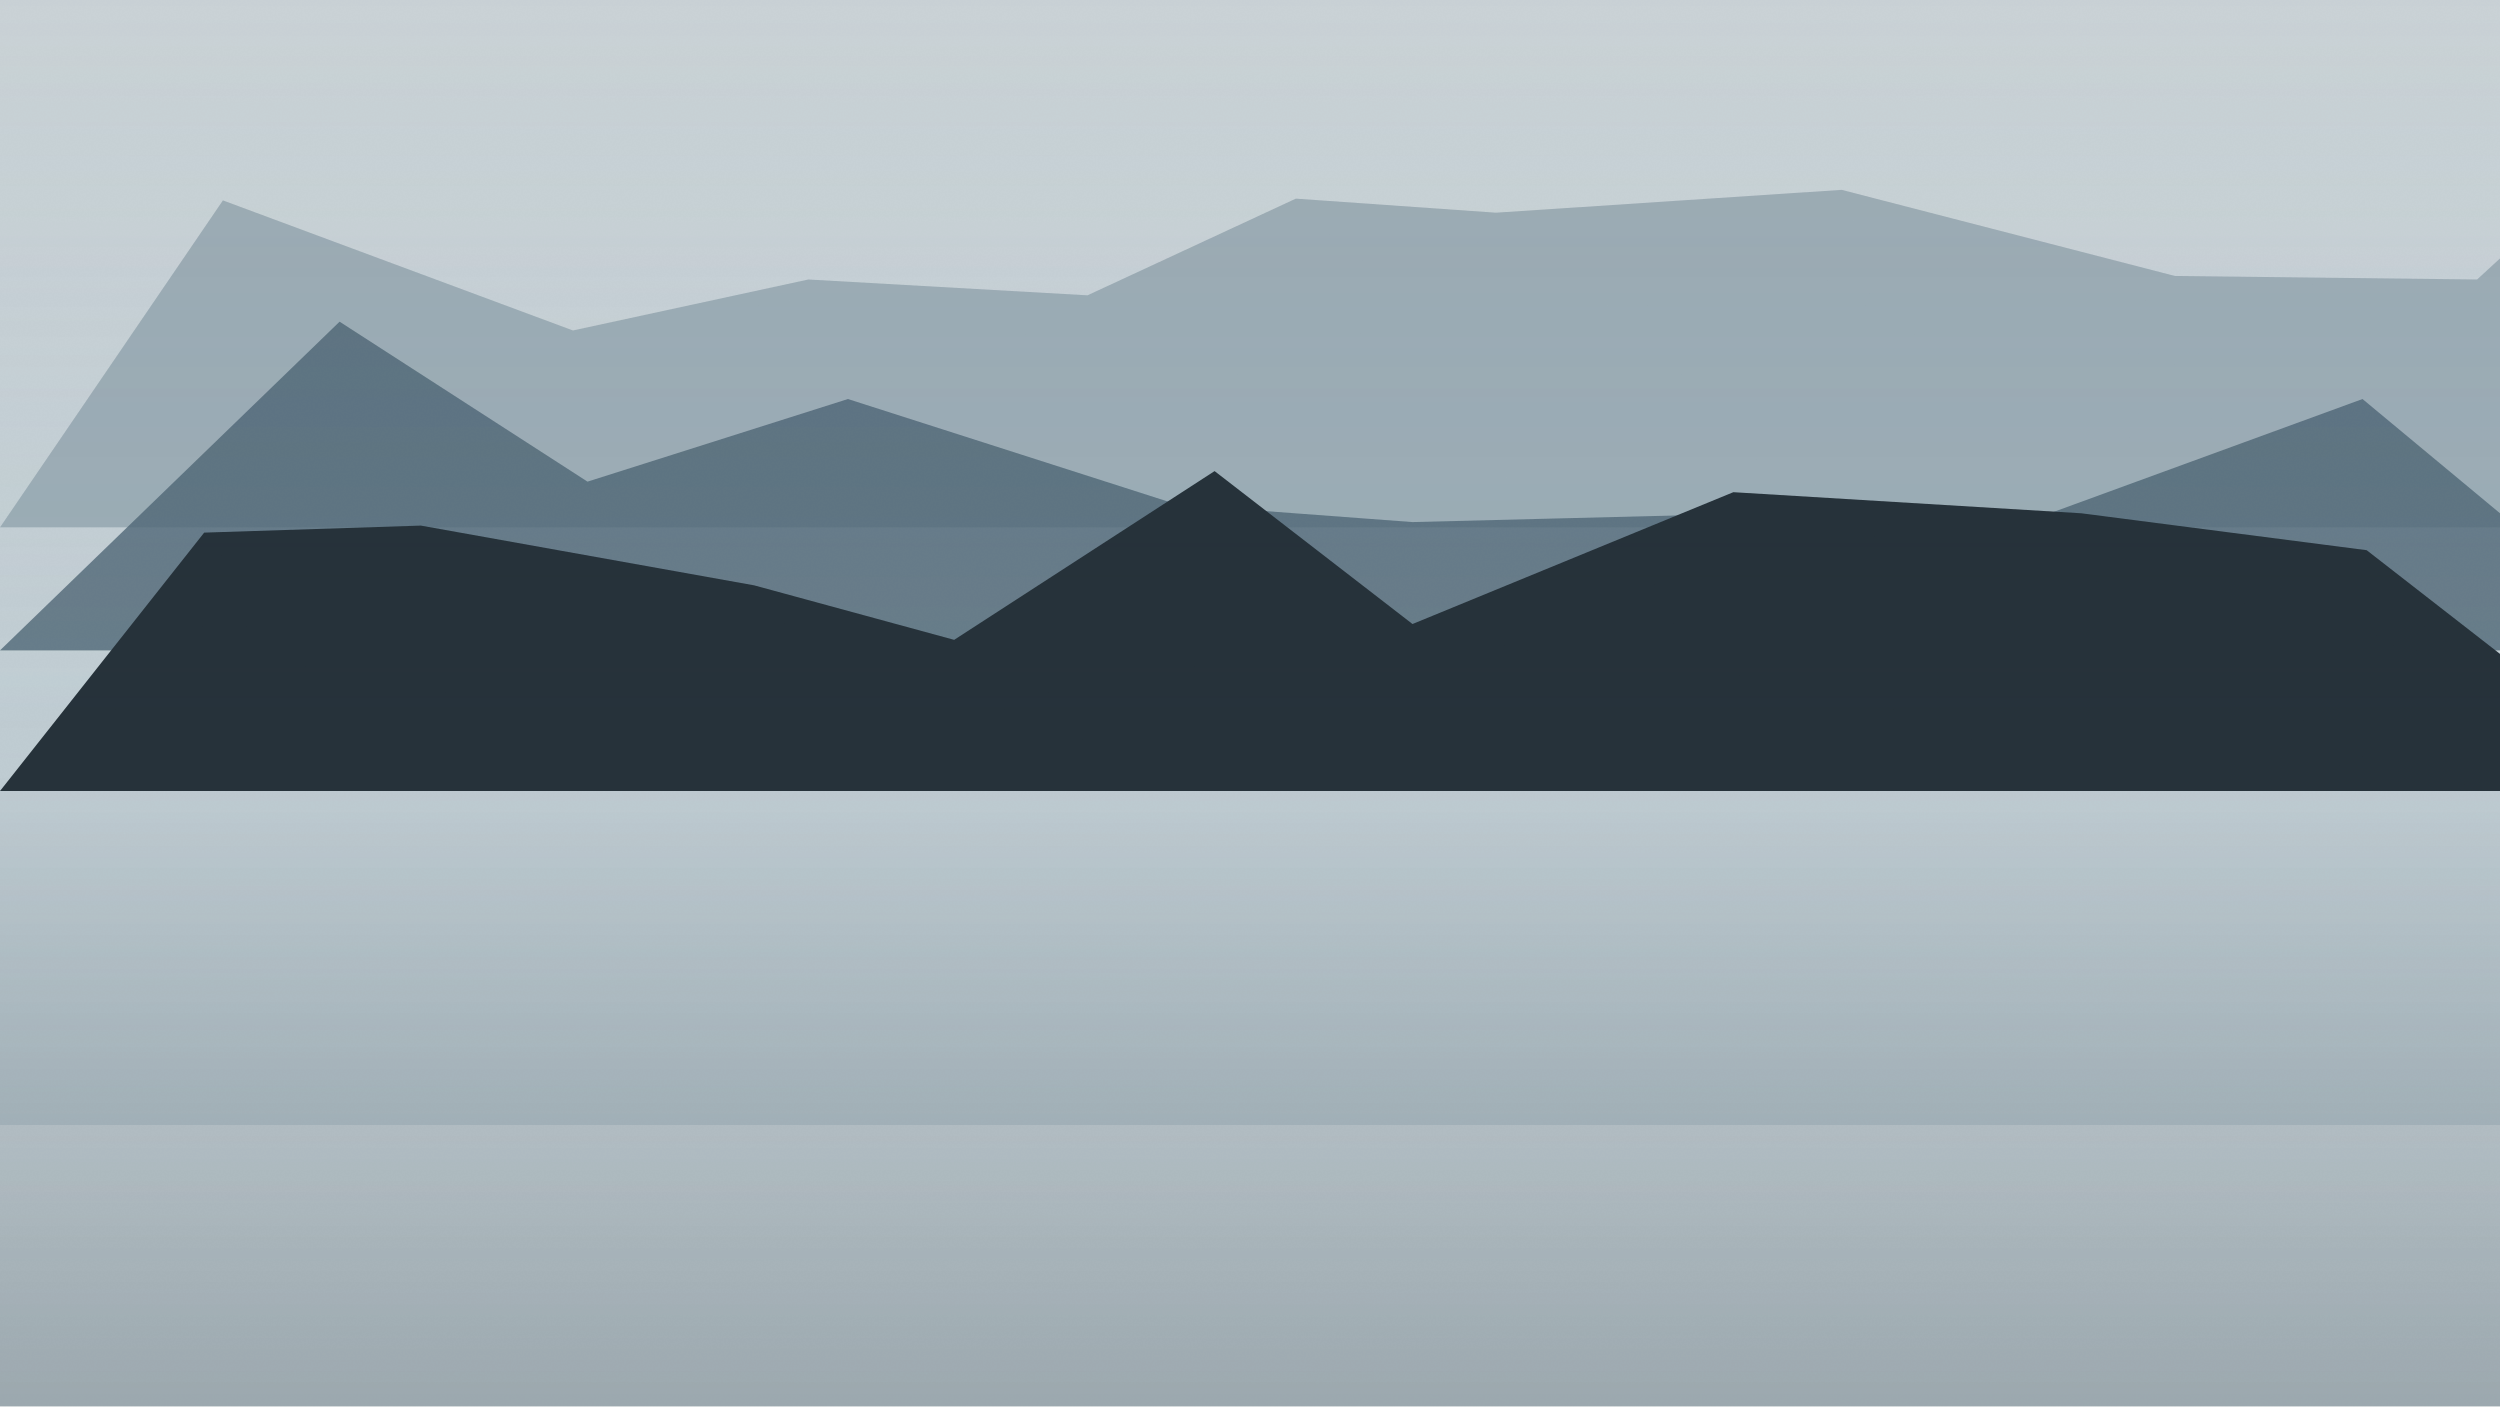
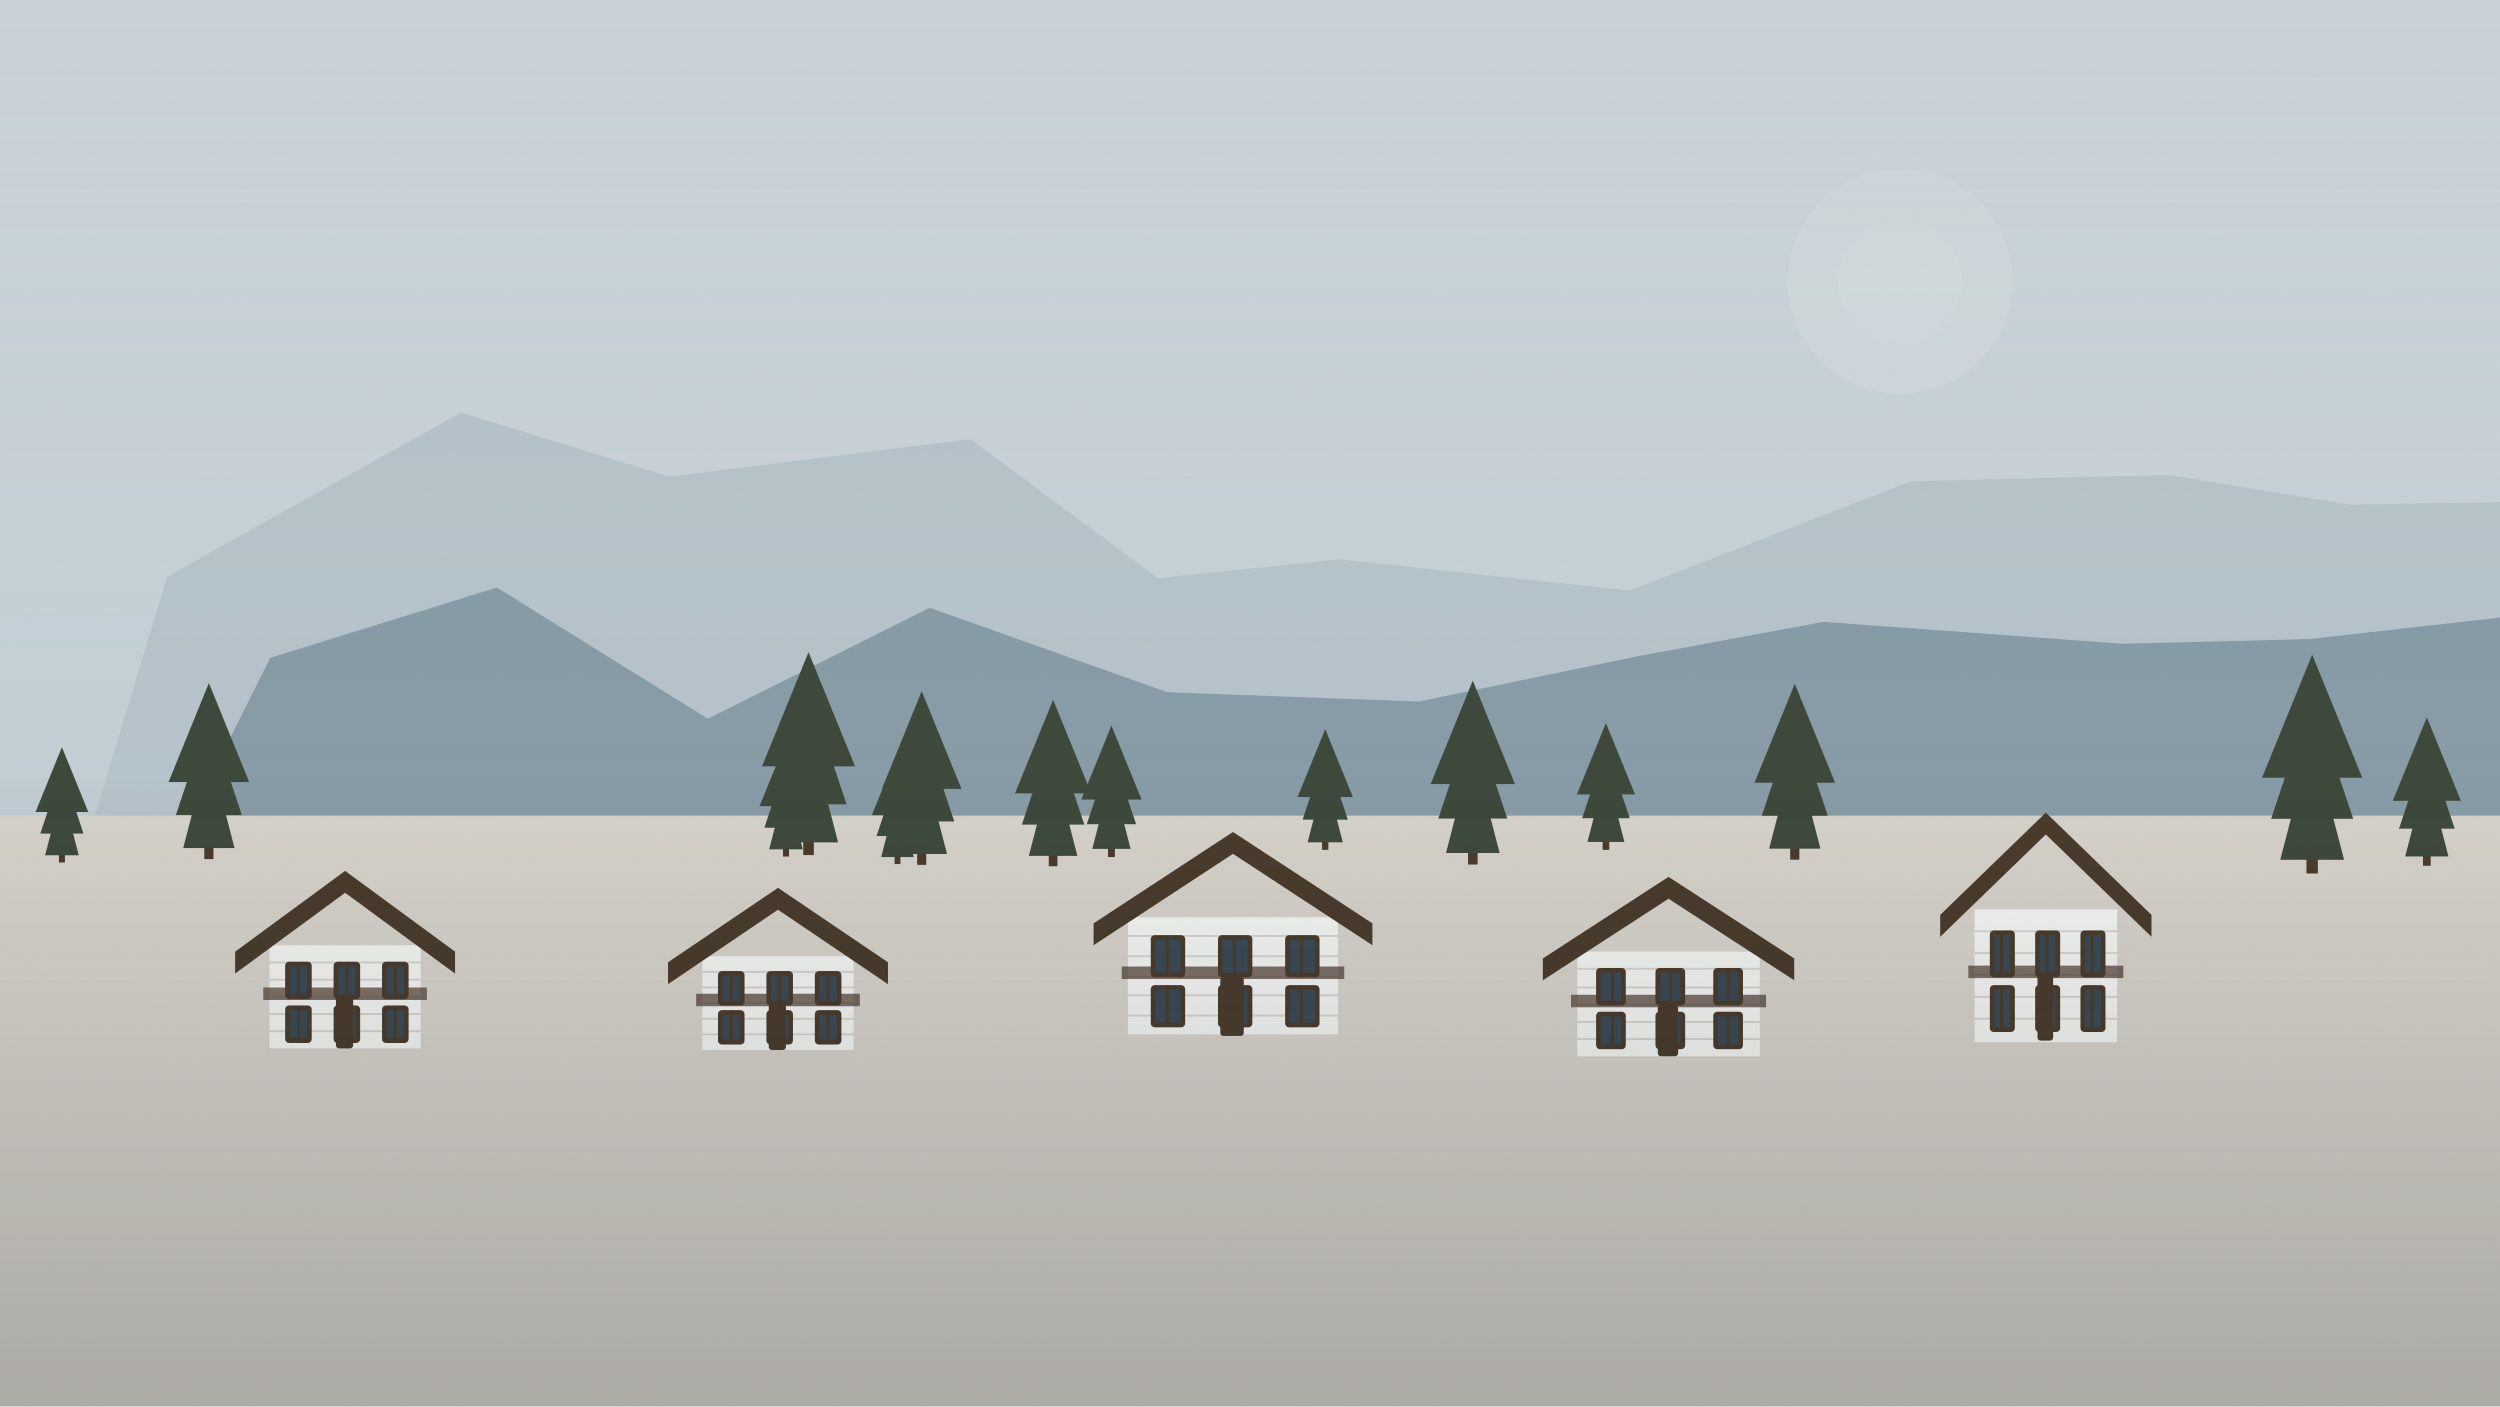
<svg xmlns="http://www.w3.org/2000/svg" viewBox="0 0 1600 900" width="1600" height="900" role="img" aria-label="Svatý Petr a Špindlerův Mlýn">
  <defs>
    <linearGradient id="sky-22" x1="0" y1="0" x2="0" y2="1">
      <stop offset="0%" stop-color="#DCE4E8" />
-       <stop offset="100%" stop-color="#A9BAC2" />
+       <stop offset="100%" stop-color="#AEC0C8" />
    </linearGradient>
-     <linearGradient id="vig-22" x1="0" y1="0" x2="0" y2="1">
-       <stop offset="0%" stop-color="#26323A" stop-opacity="0.10" />
-       <stop offset="55%" stop-color="#26323A" stop-opacity="0" />
-       <stop offset="100%" stop-color="#26323A" stop-opacity="0.22" />
-     </linearGradient>
-     <filter id="grain-22">
-       <feTurbulence type="fractalNoise" baseFrequency="0.9" numOctaves="2" stitchTiles="stitch" result="noise" />
-       <feColorMatrix in="noise" type="matrix" values="0 0 0 0 0  0 0 0 0 0  0 0 0 0 0  0 0 0 0.02 0" />
-     </filter>
  </defs>
  <rect width="1600" height="900" fill="url(#sky-22)" />
-   <g transform="scale(1.333333,1.125)">
-     <path d="M0,300 L107,114 L275,188 L388,159 L522,168 L622,113 L718,121 L884,108 L1044,157 L1189,159 L1200,147 L1200,300 Z" fill="#7E93A0" opacity="0.55" />
-     <path d="M0,300 L163,113 L282,204 L407,157 L565,217 L678,227 L846,222 L977,225 L1134,157 L1200,222 L1200,300 Z" fill="#516979" opacity="0.8" transform="translate(0,70)" />
-     <path d="M0,300 L98,153 L202,149 L362,183 L458,214 L583,118 L678,205 L832,130 L999,142 L1136,163 L1200,222 L1200,300 Z" fill="#26323A" transform="translate(0,150)" />
-     <rect x="0" y="640" width="1200" height="160" fill="#FFFFFF" opacity="0.25" />
-   </g>
-   <rect width="1600" height="900" filter="url(#grain-22)" opacity="0.6" />
+   <circle cx="1216.0" cy="180.0" r="72.0" fill="#DCE4E8" opacity="0.55" />
+   <circle cx="1216.0" cy="180.0" r="39.6" fill="#DCE4E8" opacity="0.85" />
+   <path d="M0,722 L107,369 L295,264 L428,305 L621,281 L741,370 L857,358 L1043,378 L1223,308 L1388,304 L1504,323 L1616,321 L1620,344 L1620,722 Z" fill="#A9BAC2" opacity="0.5" />
+   <path d="M0,767 L173,421 L318,376 L453,460 L595,389 L747,443 L908,449 L1048,420 L1167,398 L1358,412 L1478,409 L1620,393 L1620,767 Z" fill="#7E93A0" opacity="0.8" />
+   <rect x="0" y="522.0" width="1600" height="378.0" fill="#D8D4CC" />
+   <rect x="1476.137" y="544.443" width="7.294" height="14.589" fill="#4A3B2C" />
+   <path d="M1479.784,471.499 L1459.36,550.279 L1500.209,550.279 Z" fill="#3E4A3C" />
+   <path d="M1479.784,445.239 L1453.524,524.019 L1506.044,524.019 Z" fill="#3E4A3C" />
+   <path d="M1479.784,418.979 L1447.689,497.759 L1511.88,497.759 Z" fill="#3E4A3C" />
+   <rect x="130.747" y="538.085" width="5.868" height="11.736" fill="#4A3B2C" />
+   <path d="M133.681,479.404 L117.25,542.78 L150.112,542.78 Z" fill="#3E4A3C" />
+   <path d="M133.681,458.279 L112.556,521.655 L154.806,521.655 Z" fill="#3E4A3C" />
+   <path d="M133.681,437.154 L107.861,500.53 L159.501,500.53 Z" fill="#3E4A3C" />
+   <rect x="846.13" y="535.855" width="4.021" height="8.042" fill="#4A3B2C" />
+   <path d="M848.141,495.643 L836.881,539.072 L859.4,539.072 Z" fill="#3E4A3C" />
+   <path d="M848.141,481.167 L833.664,524.596 L862.617,524.596 Z" fill="#3E4A3C" />
+   <path d="M848.141,466.69 L830.447,510.119 L865.834,510.119 Z" fill="#3E4A3C" />
+   <rect x="709.126" y="539.773" width="4.384" height="8.768" fill="#4A3B2C" />
+   <path d="M711.318,495.932 L699.042,543.281 L723.593,543.281 Z" fill="#3E4A3C" />
+   <path d="M711.318,480.149 L695.535,527.498 L727.101,527.498 Z" fill="#3E4A3C" />
+   <path d="M711.318,464.366 L692.027,511.715 L730.608,511.715 Z" fill="#3E4A3C" />
+   <rect x="37.706" y="544.286" width="3.843" height="7.686" fill="#4A3B2C" />
+   <path d="M39.627,505.855 L28.866,547.36 L50.388,547.36 Z" fill="#3E4A3C" />
+   <path d="M39.627,492.02 L25.792,533.525 L53.462,533.525 Z" fill="#3E4A3C" />
+   <path d="M39.627,478.184 L22.718,519.69 L56.537,519.69 Z" fill="#3E4A3C" />
+   <rect x="671.222" y="543.307" width="5.551" height="11.101" fill="#4A3B2C" />
+   <path d="M673.997,487.802 L658.456,547.747 L689.539,547.747 Z" fill="#3E4A3C" />
+   <path d="M673.997,467.82 L654.015,527.765 L693.979,527.765 Z" fill="#3E4A3C" />
+   <path d="M673.997,447.838 L649.575,507.783 L698.42,507.783 Z" fill="#3E4A3C" />
+   <rect x="572.529" y="545.545" width="3.73" height="7.46" fill="#4A3B2C" />
+   <path d="M574.394,508.243 L563.95,548.53 L584.839,548.53 Z" fill="#3E4A3C" />
+   <path d="M574.394,494.814 L560.965,535.101 L587.823,535.101 Z" fill="#3E4A3C" />
+   <path d="M574.394,481.386 L557.981,521.672 L590.807,521.672 Z" fill="#3E4A3C" />
+   <rect x="939.532" y="541.031" width="6.132" height="12.263" fill="#4A3B2C" />
+   <path d="M942.598,479.714 L925.429,545.936 L959.766,545.936 Z" fill="#3E4A3C" />
+   <path d="M942.598,457.64 L920.524,523.862 L964.672,523.862 Z" fill="#3E4A3C" />
+   <path d="M942.598,435.566 L915.618,501.788 L969.577,501.788 Z" fill="#3E4A3C" />
+   <rect x="1550.701" y="544.196" width="4.951" height="9.902" fill="#4A3B2C" />
+   <path d="M1553.176,494.684 L1539.313,548.157 L1567.04,548.157 Z" fill="#3E4A3C" />
+   <path d="M1553.176,476.86 L1535.352,530.332 L1571.001,530.332 Z" fill="#3E4A3C" />
+   <path d="M1553.176,459.036 L1531.391,512.508 L1574.962,512.508 Z" fill="#3E4A3C" />
+   <rect x="587" y="541.938" width="5.788" height="11.576" fill="#4A3B2C" />
+   <path d="M589.894,484.056 L573.687,546.569 L606.101,546.569 Z" fill="#3E4A3C" />
+   <path d="M589.894,463.219 L569.057,525.731 L610.732,525.731 Z" fill="#3E4A3C" />
+   <path d="M589.894,442.381 L564.426,504.894 L615.362,504.894 Z" fill="#3E4A3C" />
+   <rect x="501.104" y="540.511" width="3.843" height="7.686" fill="#4A3B2C" />
+   <path d="M503.026,502.081 L492.266,543.585 L513.786,543.585 Z" fill="#3E4A3C" />
+   <path d="M503.026,488.247 L489.191,529.75 L516.86,529.75 Z" fill="#3E4A3C" />
+   <path d="M503.026,474.412 L486.117,515.916 L519.935,515.916 Z" fill="#3E4A3C" />
+   <rect x="1145.731" y="538.469" width="5.862" height="11.725" fill="#4A3B2C" />
+   <path d="M1148.662,479.845 L1132.248,543.159 L1165.077,543.159 Z" fill="#3E4A3C" />
+   <path d="M1148.662,458.74 L1127.558,522.054 L1169.767,522.054 Z" fill="#3E4A3C" />
+   <path d="M1148.662,437.635 L1122.868,500.95 L1174.457,500.95 Z" fill="#3E4A3C" />
+   <rect x="1025.691" y="535.474" width="4.228" height="8.456" fill="#4A3B2C" />
+   <path d="M1027.806,493.193 L1015.967,538.857 L1039.644,538.857 Z" fill="#3E4A3C" />
+   <path d="M1027.806,477.972 L1012.584,523.635 L1043.027,523.635 Z" fill="#3E4A3C" />
+   <path d="M1027.806,462.751 L1009.202,508.414 L1046.409,508.414 Z" fill="#3E4A3C" />
+   <rect x="514.078" y="533.719" width="6.763" height="13.527" fill="#4A3B2C" />
+   <path d="M517.46,466.084 L498.522,539.13 L536.398,539.13 Z" fill="#3E4A3C" />
+   <path d="M517.46,441.735 L493.111,514.781 L541.808,514.781 Z" fill="#3E4A3C" />
+   <path d="M517.46,417.387 L487.7,490.433 L547.219,490.433 Z" fill="#3E4A3C" />
+   <rect x="172.491" y="605" width="96.744" height="66" fill="#F5F6F4" />
+   <line x1="172.491" y1="616" x2="269.235" y2="616" stroke="#4A3B2C" stroke-width="1.2" opacity="0.18" />
+   <line x1="172.491" y1="627" x2="269.235" y2="627" stroke="#4A3B2C" stroke-width="1.2" opacity="0.18" />
+   <line x1="172.491" y1="638" x2="269.235" y2="638" stroke="#4A3B2C" stroke-width="1.2" opacity="0.18" />
+   <line x1="172.491" y1="649" x2="269.235" y2="649" stroke="#4A3B2C" stroke-width="1.2" opacity="0.18" />
+   <line x1="172.491" y1="660" x2="269.235" y2="660" stroke="#4A3B2C" stroke-width="1.2" opacity="0.18" />
+   <rect x="168.491" y="632.006" width="104.744" height="8" fill="#4A3B2C" opacity="0.7" />
+   <path d="M150.491,609.071 L220.863,557.372 L291.235,609.071 L291.235,623.071 L220.863,571.372 L150.491,623.071 Z" fill="#4A3B2C" />
+   <rect x="184" y="617" width="14" height="21" fill="#3A4A55" stroke="#4A3B2C" stroke-width="3" rx="1" />
+   <line x1="191" y1="617" x2="191" y2="638" stroke="#4A3B2C" stroke-width="2" />
+   <rect x="215" y="617" width="14" height="21" fill="#3A4A55" stroke="#4A3B2C" stroke-width="3" rx="1" />
+   <line x1="222" y1="617" x2="222" y2="638" stroke="#4A3B2C" stroke-width="2" />
+   <rect x="246" y="617" width="14" height="21" fill="#3A4A55" stroke="#4A3B2C" stroke-width="3" rx="1" />
+   <line x1="253" y1="617" x2="253" y2="638" stroke="#4A3B2C" stroke-width="2" />
+   <rect x="184" y="645" width="14" height="21" fill="#3A4A55" stroke="#4A3B2C" stroke-width="3" rx="1" />
+   <line x1="191" y1="645" x2="191" y2="666" stroke="#4A3B2C" stroke-width="2" />
+   <rect x="215" y="645" width="14" height="21" fill="#3A4A55" stroke="#4A3B2C" stroke-width="3" rx="1" />
+   <line x1="222" y1="645" x2="222" y2="666" stroke="#4A3B2C" stroke-width="2" />
+   <rect x="246" y="645" width="14" height="21" fill="#3A4A55" stroke="#4A3B2C" stroke-width="3" rx="1" />
+   <line x1="253" y1="645" x2="253" y2="666" stroke="#4A3B2C" stroke-width="2" />
+   <rect x="215" y="638" width="11" height="33" fill="#4A3B2C" rx="2" />
+   <rect x="449.548" y="612" width="96.747" height="60" fill="#F5F6F4" />
+   <line x1="449.548" y1="622" x2="546.294" y2="622" stroke="#4A3B2C" stroke-width="1.2" opacity="0.18" />
+   <line x1="449.548" y1="632" x2="546.294" y2="632" stroke="#4A3B2C" stroke-width="1.2" opacity="0.18" />
+   <line x1="449.548" y1="642" x2="546.294" y2="642" stroke="#4A3B2C" stroke-width="1.2" opacity="0.18" />
+   <line x1="449.548" y1="652" x2="546.294" y2="652" stroke="#4A3B2C" stroke-width="1.2" opacity="0.18" />
+   <line x1="449.548" y1="662" x2="546.294" y2="662" stroke="#4A3B2C" stroke-width="1.2" opacity="0.18" />
+   <rect x="445.548" y="635.988" width="104.747" height="8" fill="#4A3B2C" opacity="0.7" />
+   <path d="M427.548,615.855 L497.921,568.213 L568.294,615.855 L568.294,629.855 L497.921,582.213 L427.548,629.855 Z" fill="#4A3B2C" />
+   <rect x="461" y="623" width="14" height="19" fill="#3A4A55" stroke="#4A3B2C" stroke-width="3" rx="1" />
+   <line x1="468" y1="623" x2="468" y2="642" stroke="#4A3B2C" stroke-width="2" />
+   <rect x="492" y="623" width="14" height="19" fill="#3A4A55" stroke="#4A3B2C" stroke-width="3" rx="1" />
+   <line x1="499" y1="623" x2="499" y2="642" stroke="#4A3B2C" stroke-width="2" />
+   <rect x="523" y="623" width="14" height="19" fill="#3A4A55" stroke="#4A3B2C" stroke-width="3" rx="1" />
+   <line x1="530" y1="623" x2="530" y2="642" stroke="#4A3B2C" stroke-width="2" />
+   <rect x="461" y="648" width="14" height="19" fill="#3A4A55" stroke="#4A3B2C" stroke-width="3" rx="1" />
+   <line x1="468" y1="648" x2="468" y2="667" stroke="#4A3B2C" stroke-width="2" />
+   <rect x="492" y="648" width="14" height="19" fill="#3A4A55" stroke="#4A3B2C" stroke-width="3" rx="1" />
+   <line x1="499" y1="648" x2="499" y2="667" stroke="#4A3B2C" stroke-width="2" />
+   <rect x="523" y="648" width="14" height="19" fill="#3A4A55" stroke="#4A3B2C" stroke-width="3" rx="1" />
+   <line x1="530" y1="648" x2="530" y2="667" stroke="#4A3B2C" stroke-width="2" />
+   <rect x="492" y="642" width="11" height="30" fill="#4A3B2C" rx="2" />
+   <rect x="721.896" y="587" width="134.439" height="75" fill="#F5F6F4" />
+   <line x1="721.896" y1="599" x2="856.335" y2="599" stroke="#4A3B2C" stroke-width="1.2" opacity="0.18" />
+   <line x1="721.896" y1="612" x2="856.335" y2="612" stroke="#4A3B2C" stroke-width="1.2" opacity="0.18" />
+   <line x1="721.896" y1="625" x2="856.335" y2="625" stroke="#4A3B2C" stroke-width="1.2" opacity="0.18" />
+   <line x1="721.896" y1="637" x2="856.335" y2="637" stroke="#4A3B2C" stroke-width="1.2" opacity="0.18" />
+   <line x1="721.896" y1="650" x2="856.335" y2="650" stroke="#4A3B2C" stroke-width="1.2" opacity="0.18" />
+   <rect x="717.896" y="618.564" width="142.439" height="8" fill="#4A3B2C" opacity="0.7" />
+   <path d="M699.896,590.942 L789.116,532.455 L878.335,590.942 L878.335,604.942 L789.116,546.455 L699.896,604.942 Z" fill="#4A3B2C" />
+   <rect x="738" y="600" width="19" height="24" fill="#3A4A55" stroke="#4A3B2C" stroke-width="3" rx="1" />
+   <line x1="747" y1="600" x2="747" y2="625" stroke="#4A3B2C" stroke-width="2" />
+   <rect x="781" y="600" width="19" height="24" fill="#3A4A55" stroke="#4A3B2C" stroke-width="3" rx="1" />
+   <line x1="790" y1="600" x2="790" y2="625" stroke="#4A3B2C" stroke-width="2" />
+   <rect x="824" y="600" width="19" height="24" fill="#3A4A55" stroke="#4A3B2C" stroke-width="3" rx="1" />
+   <line x1="833" y1="600" x2="833" y2="625" stroke="#4A3B2C" stroke-width="2" />
+   <rect x="738" y="632" width="19" height="24" fill="#3A4A55" stroke="#4A3B2C" stroke-width="3" rx="1" />
+   <line x1="747" y1="632" x2="747" y2="656" stroke="#4A3B2C" stroke-width="2" />
+   <rect x="781" y="632" width="19" height="24" fill="#3A4A55" stroke="#4A3B2C" stroke-width="3" rx="1" />
+   <line x1="790" y1="632" x2="790" y2="656" stroke="#4A3B2C" stroke-width="2" />
+   <rect x="824" y="632" width="19" height="24" fill="#3A4A55" stroke="#4A3B2C" stroke-width="3" rx="1" />
+   <line x1="833" y1="632" x2="833" y2="656" stroke="#4A3B2C" stroke-width="2" />
+   <rect x="781" y="625" width="15" height="38" fill="#4A3B2C" rx="2" />
+   <rect x="1009.426" y="609" width="116.865" height="67" fill="#F5F6F4" />
+   <line x1="1009.426" y1="620" x2="1126.292" y2="620" stroke="#4A3B2C" stroke-width="1.2" opacity="0.18" />
+   <line x1="1009.426" y1="632" x2="1126.292" y2="632" stroke="#4A3B2C" stroke-width="1.2" opacity="0.18" />
+   <line x1="1009.426" y1="643" x2="1126.292" y2="643" stroke="#4A3B2C" stroke-width="1.2" opacity="0.18" />
+   <line x1="1009.426" y1="654" x2="1126.292" y2="654" stroke="#4A3B2C" stroke-width="1.2" opacity="0.18" />
+   <line x1="1009.426" y1="665" x2="1126.292" y2="665" stroke="#4A3B2C" stroke-width="1.2" opacity="0.18" />
+   <rect x="1005.426" y="636.663" width="124.865" height="8" fill="#4A3B2C" opacity="0.7" />
+   <path d="M987.426,613.384 L1067.859,561.187 L1148.292,613.384 L1148.292,627.384 L1067.859,575.187 L987.426,627.384 Z" fill="#4A3B2C" />
+   <rect x="1023" y="621" width="16" height="21" fill="#3A4A55" stroke="#4A3B2C" stroke-width="3" rx="1" />
+   <line x1="1032" y1="621" x2="1032" y2="643" stroke="#4A3B2C" stroke-width="2" />
+   <rect x="1061" y="621" width="16" height="21" fill="#3A4A55" stroke="#4A3B2C" stroke-width="3" rx="1" />
+   <line x1="1069" y1="621" x2="1069" y2="643" stroke="#4A3B2C" stroke-width="2" />
+   <rect x="1098" y="621" width="16" height="21" fill="#3A4A55" stroke="#4A3B2C" stroke-width="3" rx="1" />
+   <line x1="1106" y1="621" x2="1106" y2="643" stroke="#4A3B2C" stroke-width="2" />
+   <rect x="1023" y="649" width="16" height="21" fill="#3A4A55" stroke="#4A3B2C" stroke-width="3" rx="1" />
+   <line x1="1032" y1="649" x2="1032" y2="671" stroke="#4A3B2C" stroke-width="2" />
+   <rect x="1061" y="649" width="16" height="21" fill="#3A4A55" stroke="#4A3B2C" stroke-width="3" rx="1" />
+   <line x1="1069" y1="649" x2="1069" y2="671" stroke="#4A3B2C" stroke-width="2" />
+   <rect x="1098" y="649" width="16" height="21" fill="#3A4A55" stroke="#4A3B2C" stroke-width="3" rx="1" />
+   <line x1="1106" y1="649" x2="1106" y2="671" stroke="#4A3B2C" stroke-width="2" />
+   <rect x="1061" y="643" width="13" height="33" fill="#4A3B2C" rx="2" />
+   <rect x="1263.724" y="582" width="91.222" height="85" fill="#F5F6F4" />
+   <line x1="1263.724" y1="596" x2="1354.946" y2="596" stroke="#4A3B2C" stroke-width="1.2" opacity="0.18" />
+   <line x1="1263.724" y1="610" x2="1354.946" y2="610" stroke="#4A3B2C" stroke-width="1.2" opacity="0.18" />
+   <line x1="1263.724" y1="624" x2="1354.946" y2="624" stroke="#4A3B2C" stroke-width="1.2" opacity="0.18" />
+   <line x1="1263.724" y1="638" x2="1354.946" y2="638" stroke="#4A3B2C" stroke-width="1.2" opacity="0.18" />
+   <line x1="1263.724" y1="652" x2="1354.946" y2="652" stroke="#4A3B2C" stroke-width="1.2" opacity="0.18" />
+   <rect x="1259.724" y="617.995" width="99.222" height="8" fill="#4A3B2C" opacity="0.7" />
+   <path d="M1241.724,585.542 L1309.335,520.059 L1376.946,585.542 L1376.946,599.542 L1309.335,534.059 L1241.724,599.542 Z" fill="#4A3B2C" />
+   <rect x="1275" y="597" width="13" height="27" fill="#3A4A55" stroke="#4A3B2C" stroke-width="3" rx="1" />
+   <line x1="1281" y1="597" x2="1281" y2="624" stroke="#4A3B2C" stroke-width="2" />
+   <rect x="1304" y="597" width="13" height="27" fill="#3A4A55" stroke="#4A3B2C" stroke-width="3" rx="1" />
+   <line x1="1310" y1="597" x2="1310" y2="624" stroke="#4A3B2C" stroke-width="2" />
+   <rect x="1333" y="597" width="13" height="27" fill="#3A4A55" stroke="#4A3B2C" stroke-width="3" rx="1" />
+   <line x1="1339" y1="597" x2="1339" y2="624" stroke="#4A3B2C" stroke-width="2" />
+   <rect x="1275" y="632" width="13" height="27" fill="#3A4A55" stroke="#4A3B2C" stroke-width="3" rx="1" />
+   <line x1="1281" y1="632" x2="1281" y2="660" stroke="#4A3B2C" stroke-width="2" />
+   <rect x="1304" y="632" width="13" height="27" fill="#3A4A55" stroke="#4A3B2C" stroke-width="3" rx="1" />
+   <line x1="1310" y1="632" x2="1310" y2="660" stroke="#4A3B2C" stroke-width="2" />
+   <rect x="1333" y="632" width="13" height="27" fill="#3A4A55" stroke="#4A3B2C" stroke-width="3" rx="1" />
+   <line x1="1339" y1="632" x2="1339" y2="660" stroke="#4A3B2C" stroke-width="2" />
+   <rect x="1304" y="624" width="10" height="42" fill="#4A3B2C" rx="2" />
+   <defs>
+     <filter id="grain-22">
+       <feTurbulence type="fractalNoise" baseFrequency="0.85" numOctaves="2" stitchTiles="stitch" />
+       <feColorMatrix type="matrix" values="0 0 0 0 0  0 0 0 0 0  0 0 0 0 0  0 0 0 0.025 0" />
+     </filter>
+     <linearGradient id="vig-22" x1="0" y1="0" x2="0" y2="1">
+       <stop offset="0%" stop-color="#161E23" stop-opacity="0.08" />
+       <stop offset="55%" stop-color="#161E23" stop-opacity="0" />
+       <stop offset="100%" stop-color="#161E23" stop-opacity="0.22" />
+     </linearGradient>
+   </defs>
+   <rect width="1600" height="900" filter="url(#grain-22)" opacity="0.5" />
  <rect width="1600" height="900" fill="url(#vig-22)" />
</svg>
